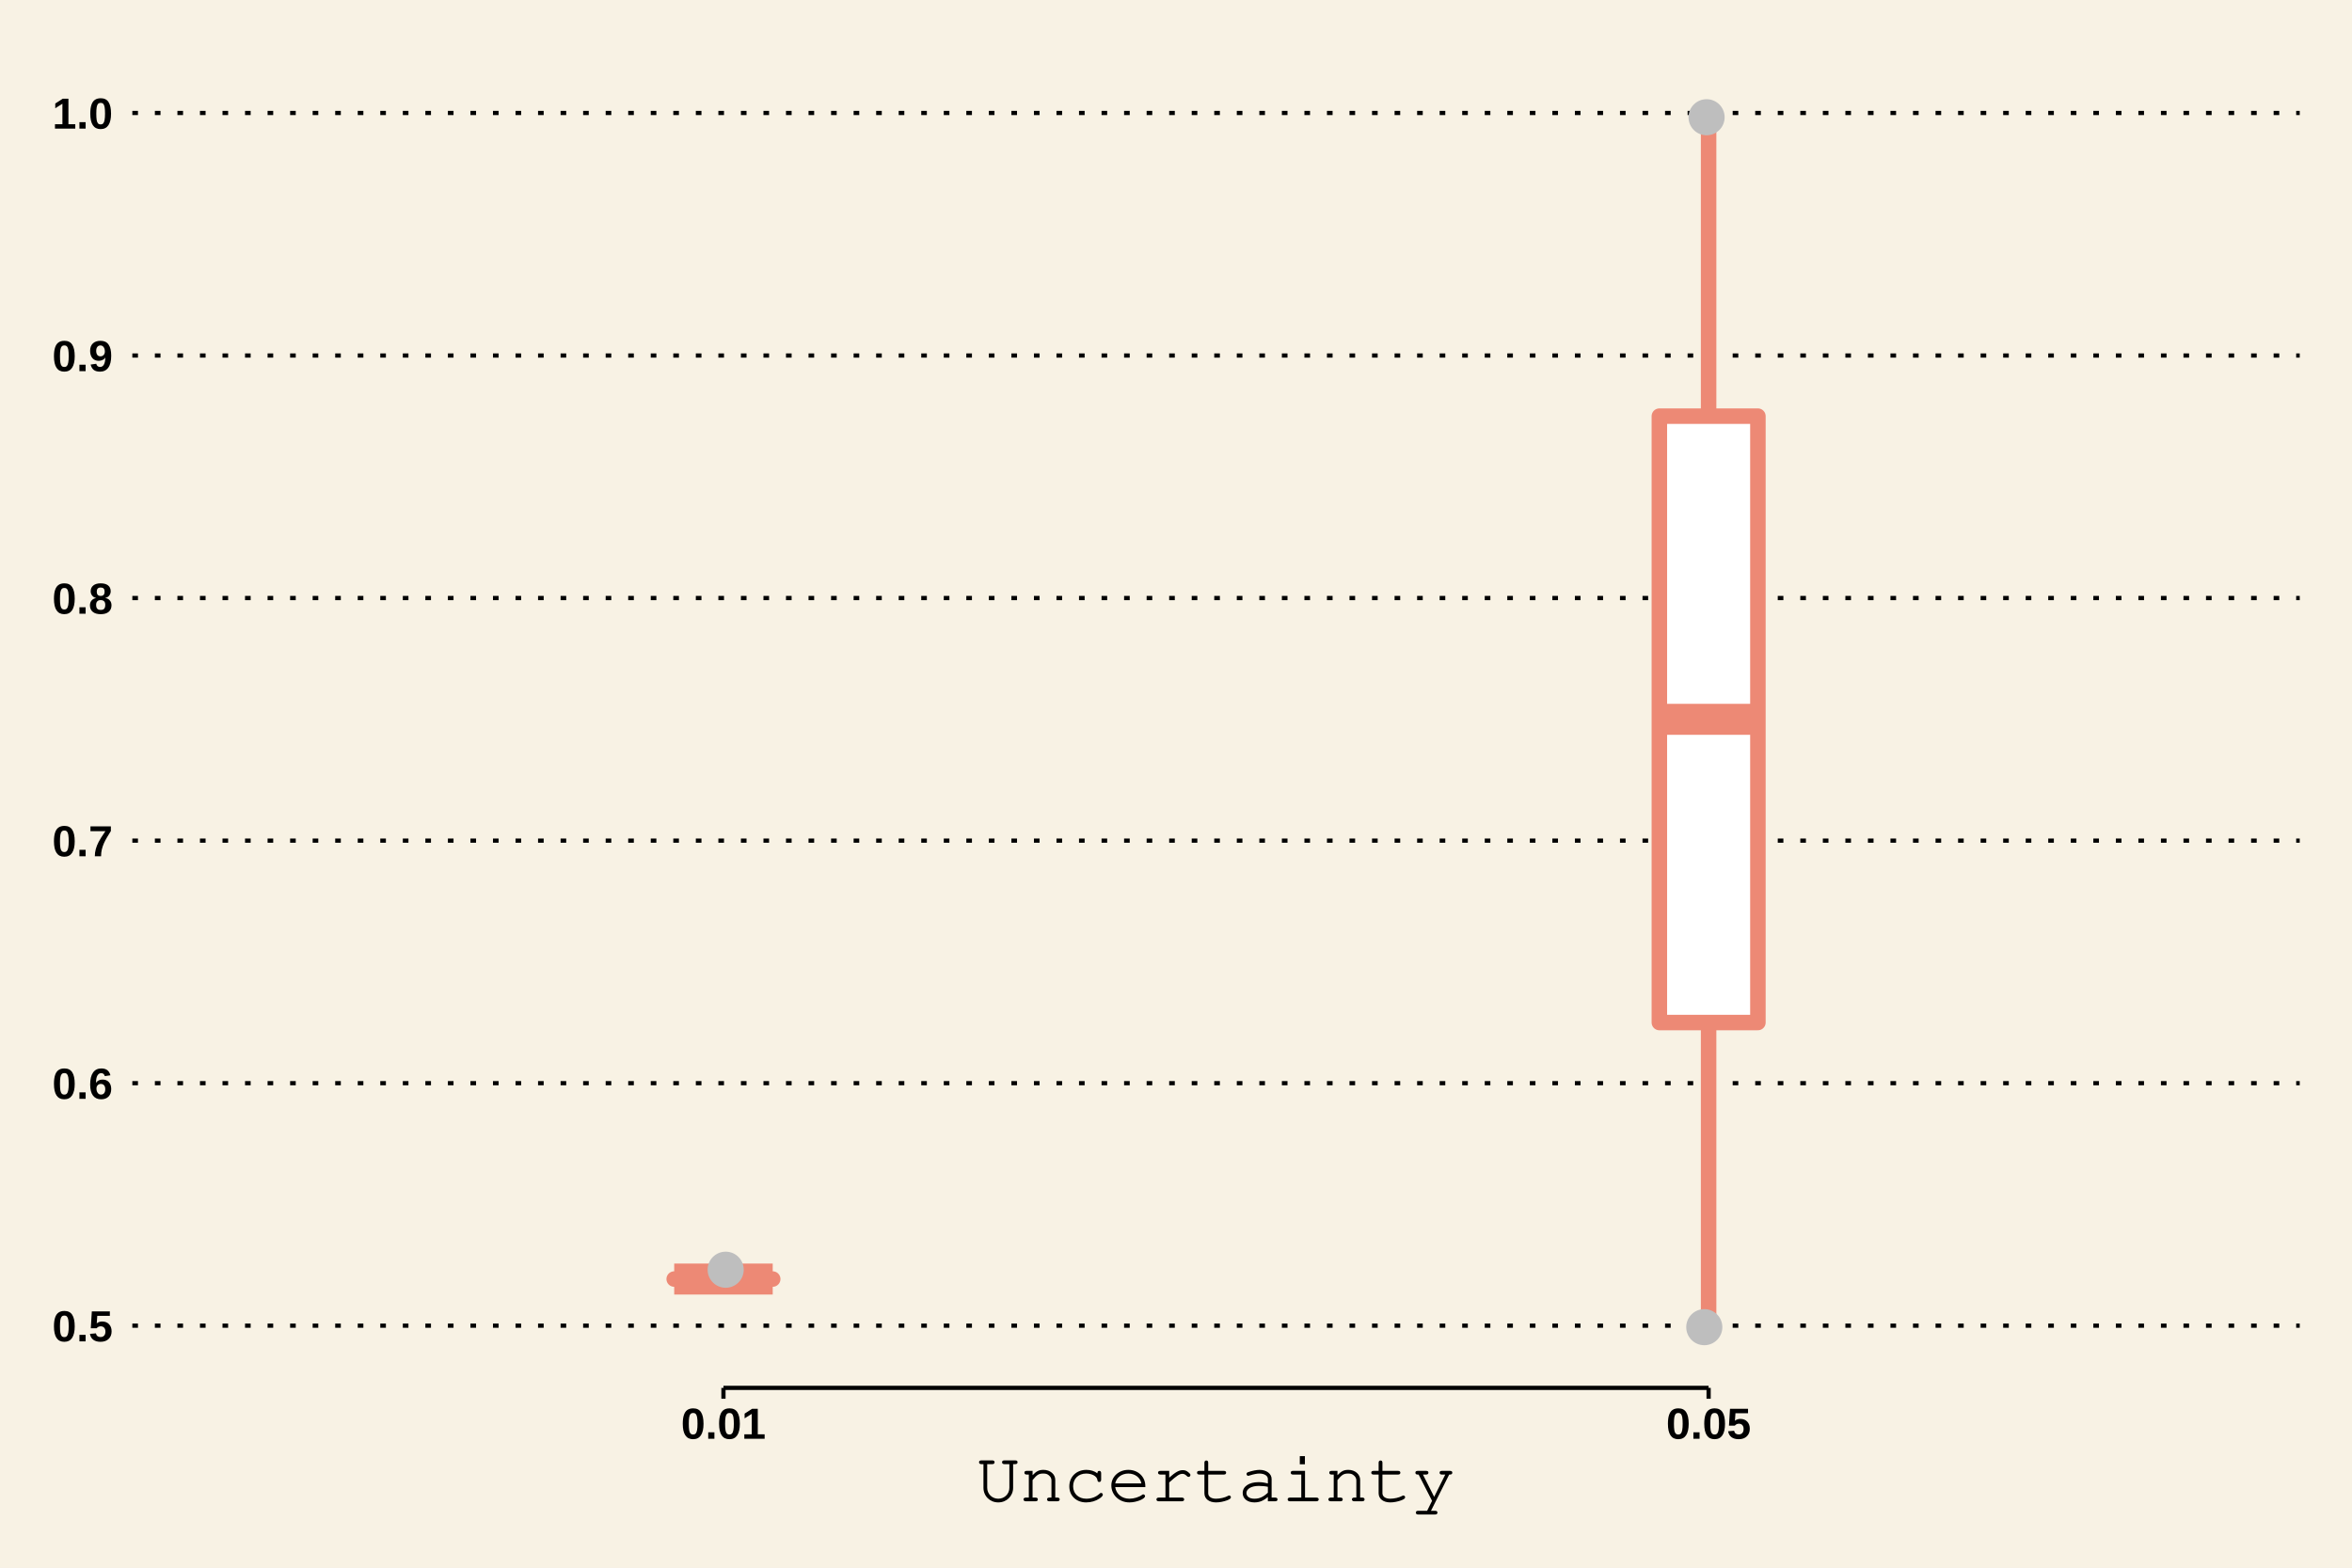
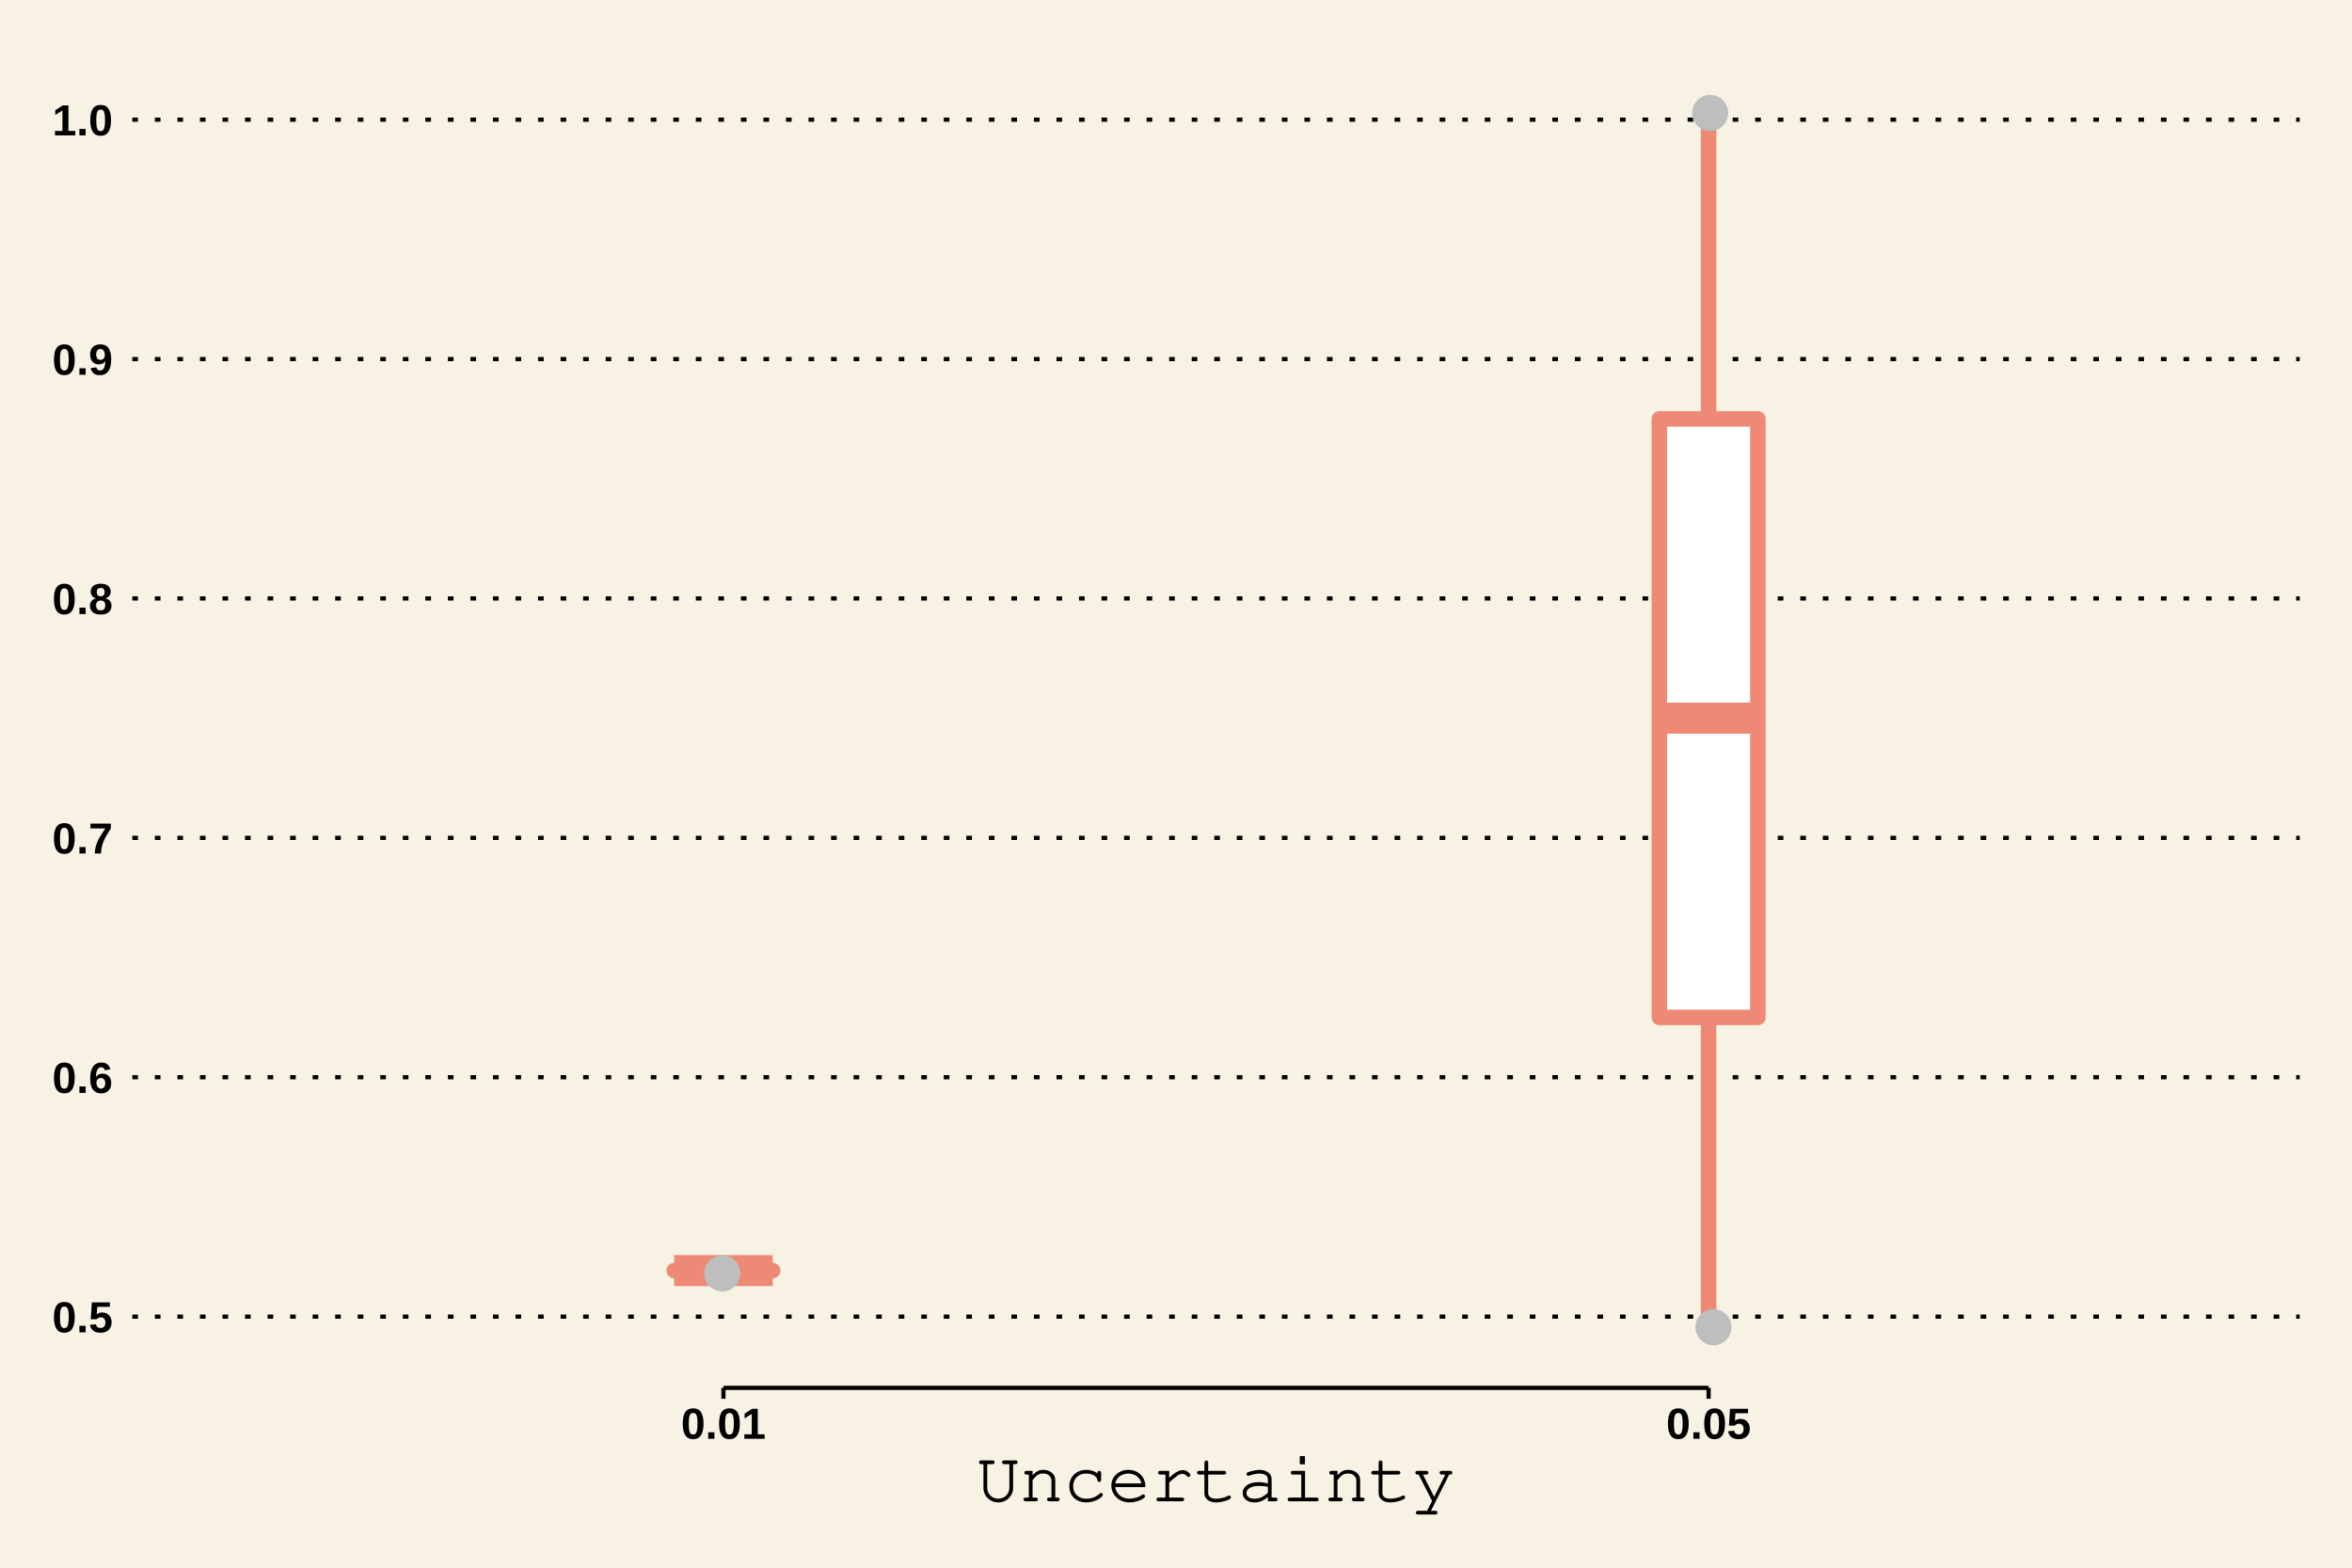
<svg xmlns="http://www.w3.org/2000/svg" class="svglite" width="648.00pt" height="432.00pt" viewBox="0 0 648.00 432.00">
  <defs>
    <style type="text/css">
    .svglite line, .svglite polyline, .svglite polygon, .svglite path, .svglite rect, .svglite circle {
      fill: none;
      stroke: #000000;
      stroke-linecap: round;
      stroke-linejoin: round;
      stroke-miterlimit: 10.00;
    }
  </style>
  </defs>
  <rect width="100%" height="100%" style="stroke: none; fill: #F8F2E4;" />
  <defs>
    <clipPath id="cpMC4wMHw2NDguMDB8MC4wMHw0MzIuMDA=">
      <rect x="0.00" y="0.00" width="648.00" height="432.00" />
    </clipPath>
  </defs>
  <g clip-path="url(#cpMC4wMHw2NDguMDB8MC4wMHw0MzIuMDA=)">
    <rect x="0.00" y="0" width="648.00" height="432.00" style="stroke-width: 1.16; stroke: none; fill: #F8F2E4;" />
  </g>
  <defs>
    <clipPath id="cpMzYuNDZ8NjMzLjYwfDE0LjQwfDM4Mi40NQ==">
      <rect x="36.46" y="14.40" width="597.14" height="368.05" />
    </clipPath>
  </defs>
  <g clip-path="url(#cpMzYuNDZ8NjMzLjYwfDE0LjQwfDM4Mi40NQ==)">
    <rect x="36.46" y="14.40" width="597.14" height="368.05" style="stroke-width: 1.16; stroke: none; fill: #F8F2E4;" />
-     <polyline points="36.46,365.31 633.60,365.31 " style="stroke-width: 1.16; stroke-dasharray: 1.55,4.66; stroke-linecap: butt;" />
-     <polyline points="36.46,298.48 633.60,298.48 " style="stroke-width: 1.16; stroke-dasharray: 1.55,4.66; stroke-linecap: butt;" />
-     <polyline points="36.46,231.64 633.60,231.64 " style="stroke-width: 1.16; stroke-dasharray: 1.55,4.66; stroke-linecap: butt;" />
-     <polyline points="36.46,164.80 633.60,164.80 " style="stroke-width: 1.16; stroke-dasharray: 1.55,4.66; stroke-linecap: butt;" />
-     <polyline points="36.46,97.97 633.60,97.97 " style="stroke-width: 1.16; stroke-dasharray: 1.55,4.66; stroke-linecap: butt;" />
-     <polyline points="36.46,31.13 633.60,31.13 " style="stroke-width: 1.16; stroke-dasharray: 1.55,4.66; stroke-linecap: butt;" />
-     <line x1="199.32" y1="352.46" x2="199.32" y2="352.46" style="stroke-width: 4.27; stroke: #ED8975; stroke-linecap: butt;" />
-     <line x1="199.32" y1="352.46" x2="199.32" y2="352.46" style="stroke-width: 4.27; stroke: #ED8975; stroke-linecap: butt;" />
-     <polygon points="185.75,352.46 185.75,352.46 212.89,352.46 212.89,352.46 185.75,352.46 " style="stroke-width: 4.27; stroke: #ED8975; fill: #FFFFFF;" />
-     <line x1="185.75" y1="352.46" x2="212.89" y2="352.46" style="stroke-width: 8.54; stroke: #ED8975; stroke-linecap: butt;" />
-     <line x1="470.74" y1="114.68" x2="470.74" y2="31.13" style="stroke-width: 4.27; stroke: #ED8975; stroke-linecap: butt;" />
-     <line x1="470.74" y1="281.77" x2="470.74" y2="365.31" style="stroke-width: 4.27; stroke: #ED8975; stroke-linecap: butt;" />
-     <polygon points="457.17,114.68 457.17,281.77 484.32,281.77 484.32,114.68 457.17,114.68 " style="stroke-width: 4.27; stroke: #ED8975; fill: #FFFFFF;" />
-     <line x1="457.17" y1="198.22" x2="484.32" y2="198.22" style="stroke-width: 8.54; stroke: #ED8975; stroke-linecap: butt;" />
-     <circle cx="199.93" cy="349.89" r="4.62" style="stroke-width: 0.71; stroke: #BEBEBE; fill: #BEBEBE;" />
-     <circle cx="470.18" cy="32.31" r="4.62" style="stroke-width: 0.71; stroke: #BEBEBE; fill: #BEBEBE;" />
-     <circle cx="469.55" cy="365.72" r="4.62" style="stroke-width: 0.71; stroke: #BEBEBE; fill: #BEBEBE;" />
+     <polyline points="36.46,362.82 633.60,362.82 " style="stroke-width: 1.16; stroke-dasharray: 1.55,4.66; stroke-linecap: butt;" />
+     <polyline points="36.46,296.85 633.60,296.85 " style="stroke-width: 1.16; stroke-dasharray: 1.55,4.66; stroke-linecap: butt;" />
+     <polyline points="36.46,230.88 633.60,230.88 " style="stroke-width: 1.16; stroke-dasharray: 1.55,4.66; stroke-linecap: butt;" />
+     <polyline points="36.46,164.91 633.60,164.91 " style="stroke-width: 1.16; stroke-dasharray: 1.55,4.66; stroke-linecap: butt;" />
+     <polyline points="36.46,98.95 633.60,98.95 " style="stroke-width: 1.16; stroke-dasharray: 1.55,4.66; stroke-linecap: butt;" />
+     <polyline points="36.46,32.98 633.60,32.98 " style="stroke-width: 1.16; stroke-dasharray: 1.55,4.66; stroke-linecap: butt;" />
+     <line x1="199.32" y1="350.13" x2="199.32" y2="350.13" style="stroke-width: 4.27; stroke: #ED8975; stroke-linecap: butt;" />
+     <line x1="199.32" y1="350.13" x2="199.32" y2="350.13" style="stroke-width: 4.27; stroke: #ED8975; stroke-linecap: butt;" />
+     <polygon points="185.75,350.13 185.75,350.13 212.89,350.13 212.89,350.13 185.75,350.13 " style="stroke-width: 4.27; stroke: #ED8975; fill: #FFFFFF;" />
+     <line x1="185.75" y1="350.13" x2="212.89" y2="350.13" style="stroke-width: 8.54; stroke: #ED8975; stroke-linecap: butt;" />
+     <line x1="470.74" y1="115.44" x2="470.74" y2="32.98" style="stroke-width: 4.27; stroke: #ED8975; stroke-linecap: butt;" />
+     <line x1="470.74" y1="280.36" x2="470.74" y2="362.82" style="stroke-width: 4.27; stroke: #ED8975; stroke-linecap: butt;" />
+     <polygon points="457.17,115.44 457.17,280.36 484.32,280.36 484.32,115.44 457.17,115.44 " style="stroke-width: 4.27; stroke: #ED8975; fill: #FFFFFF;" />
+     <line x1="457.17" y1="197.90" x2="484.32" y2="197.90" style="stroke-width: 8.54; stroke: #ED8975; stroke-linecap: butt;" />
+     <circle cx="198.99" cy="350.91" r="4.62" style="stroke-width: 0.71; stroke: #BEBEBE; fill: #BEBEBE;" />
+     <circle cx="471.18" cy="31.13" r="4.62" style="stroke-width: 0.71; stroke: #BEBEBE; fill: #BEBEBE;" />
+     <circle cx="472.09" cy="365.72" r="4.62" style="stroke-width: 0.71; stroke: #BEBEBE; fill: #BEBEBE;" />
    <rect x="36.46" y="14.40" width="597.14" height="368.05" style="stroke-width: 1.16; stroke: none;" />
  </g>
  <g clip-path="url(#cpMC4wMHw2NDguMDB8MC4wMHw0MzIuMDA=)">
-     <text x="31.08" y="369.63" text-anchor="end" style="font-size: 12.00px; font-weight: bold; font-family: Arial;" textLength="16.68px" lengthAdjust="spacingAndGlyphs">0.5</text>
-     <text x="31.08" y="302.80" text-anchor="end" style="font-size: 12.00px; font-weight: bold; font-family: Arial;" textLength="16.68px" lengthAdjust="spacingAndGlyphs">0.6</text>
-     <text x="31.08" y="235.96" text-anchor="end" style="font-size: 12.00px; font-weight: bold; font-family: Arial;" textLength="16.68px" lengthAdjust="spacingAndGlyphs">0.7</text>
-     <text x="31.08" y="169.12" text-anchor="end" style="font-size: 12.00px; font-weight: bold; font-family: Arial;" textLength="16.68px" lengthAdjust="spacingAndGlyphs">0.8</text>
-     <text x="31.08" y="102.29" text-anchor="end" style="font-size: 12.00px; font-weight: bold; font-family: Arial;" textLength="16.68px" lengthAdjust="spacingAndGlyphs">0.9</text>
-     <text x="31.08" y="35.45" text-anchor="end" style="font-size: 12.00px; font-weight: bold; font-family: Arial;" textLength="16.68px" lengthAdjust="spacingAndGlyphs">1.0</text>
+     <text x="31.08" y="367.14" text-anchor="end" style="font-size: 12.00px; font-weight: bold; font-family: Arial;" textLength="16.68px" lengthAdjust="spacingAndGlyphs">0.5</text>
+     <text x="31.08" y="301.17" text-anchor="end" style="font-size: 12.00px; font-weight: bold; font-family: Arial;" textLength="16.68px" lengthAdjust="spacingAndGlyphs">0.6</text>
+     <text x="31.08" y="235.20" text-anchor="end" style="font-size: 12.00px; font-weight: bold; font-family: Arial;" textLength="16.68px" lengthAdjust="spacingAndGlyphs">0.7</text>
+     <text x="31.08" y="169.23" text-anchor="end" style="font-size: 12.00px; font-weight: bold; font-family: Arial;" textLength="16.68px" lengthAdjust="spacingAndGlyphs">0.8</text>
+     <text x="31.08" y="103.27" text-anchor="end" style="font-size: 12.00px; font-weight: bold; font-family: Arial;" textLength="16.68px" lengthAdjust="spacingAndGlyphs">0.9</text>
+     <text x="31.08" y="37.30" text-anchor="end" style="font-size: 12.00px; font-weight: bold; font-family: Arial;" textLength="16.68px" lengthAdjust="spacingAndGlyphs">1.0</text>
    <polyline points="199.32,382.45 470.74,382.45 " style="stroke-width: 1.16; stroke-linecap: butt;" />
    <polyline points="199.32,385.44 199.32,382.45 " style="stroke-width: 1.16; stroke-linecap: butt;" />
    <polyline points="470.74,385.44 470.74,382.45 " style="stroke-width: 1.16; stroke-linecap: butt;" />
    <text x="199.32" y="396.47" text-anchor="middle" style="font-size: 12.00px; font-weight: bold; font-family: Arial;" textLength="23.36px" lengthAdjust="spacingAndGlyphs">0.01</text>
    <text x="470.74" y="396.47" text-anchor="middle" style="font-size: 12.00px; font-weight: bold; font-family: Arial;" textLength="23.36px" lengthAdjust="spacingAndGlyphs">0.05</text>
    <text x="335.03" y="413.70" text-anchor="middle" style="font-size: 20.00px; font-weight: 0; font-family: Courier;" textLength="132.03px" lengthAdjust="spacingAndGlyphs">Uncertainty</text>
  </g>
</svg>
